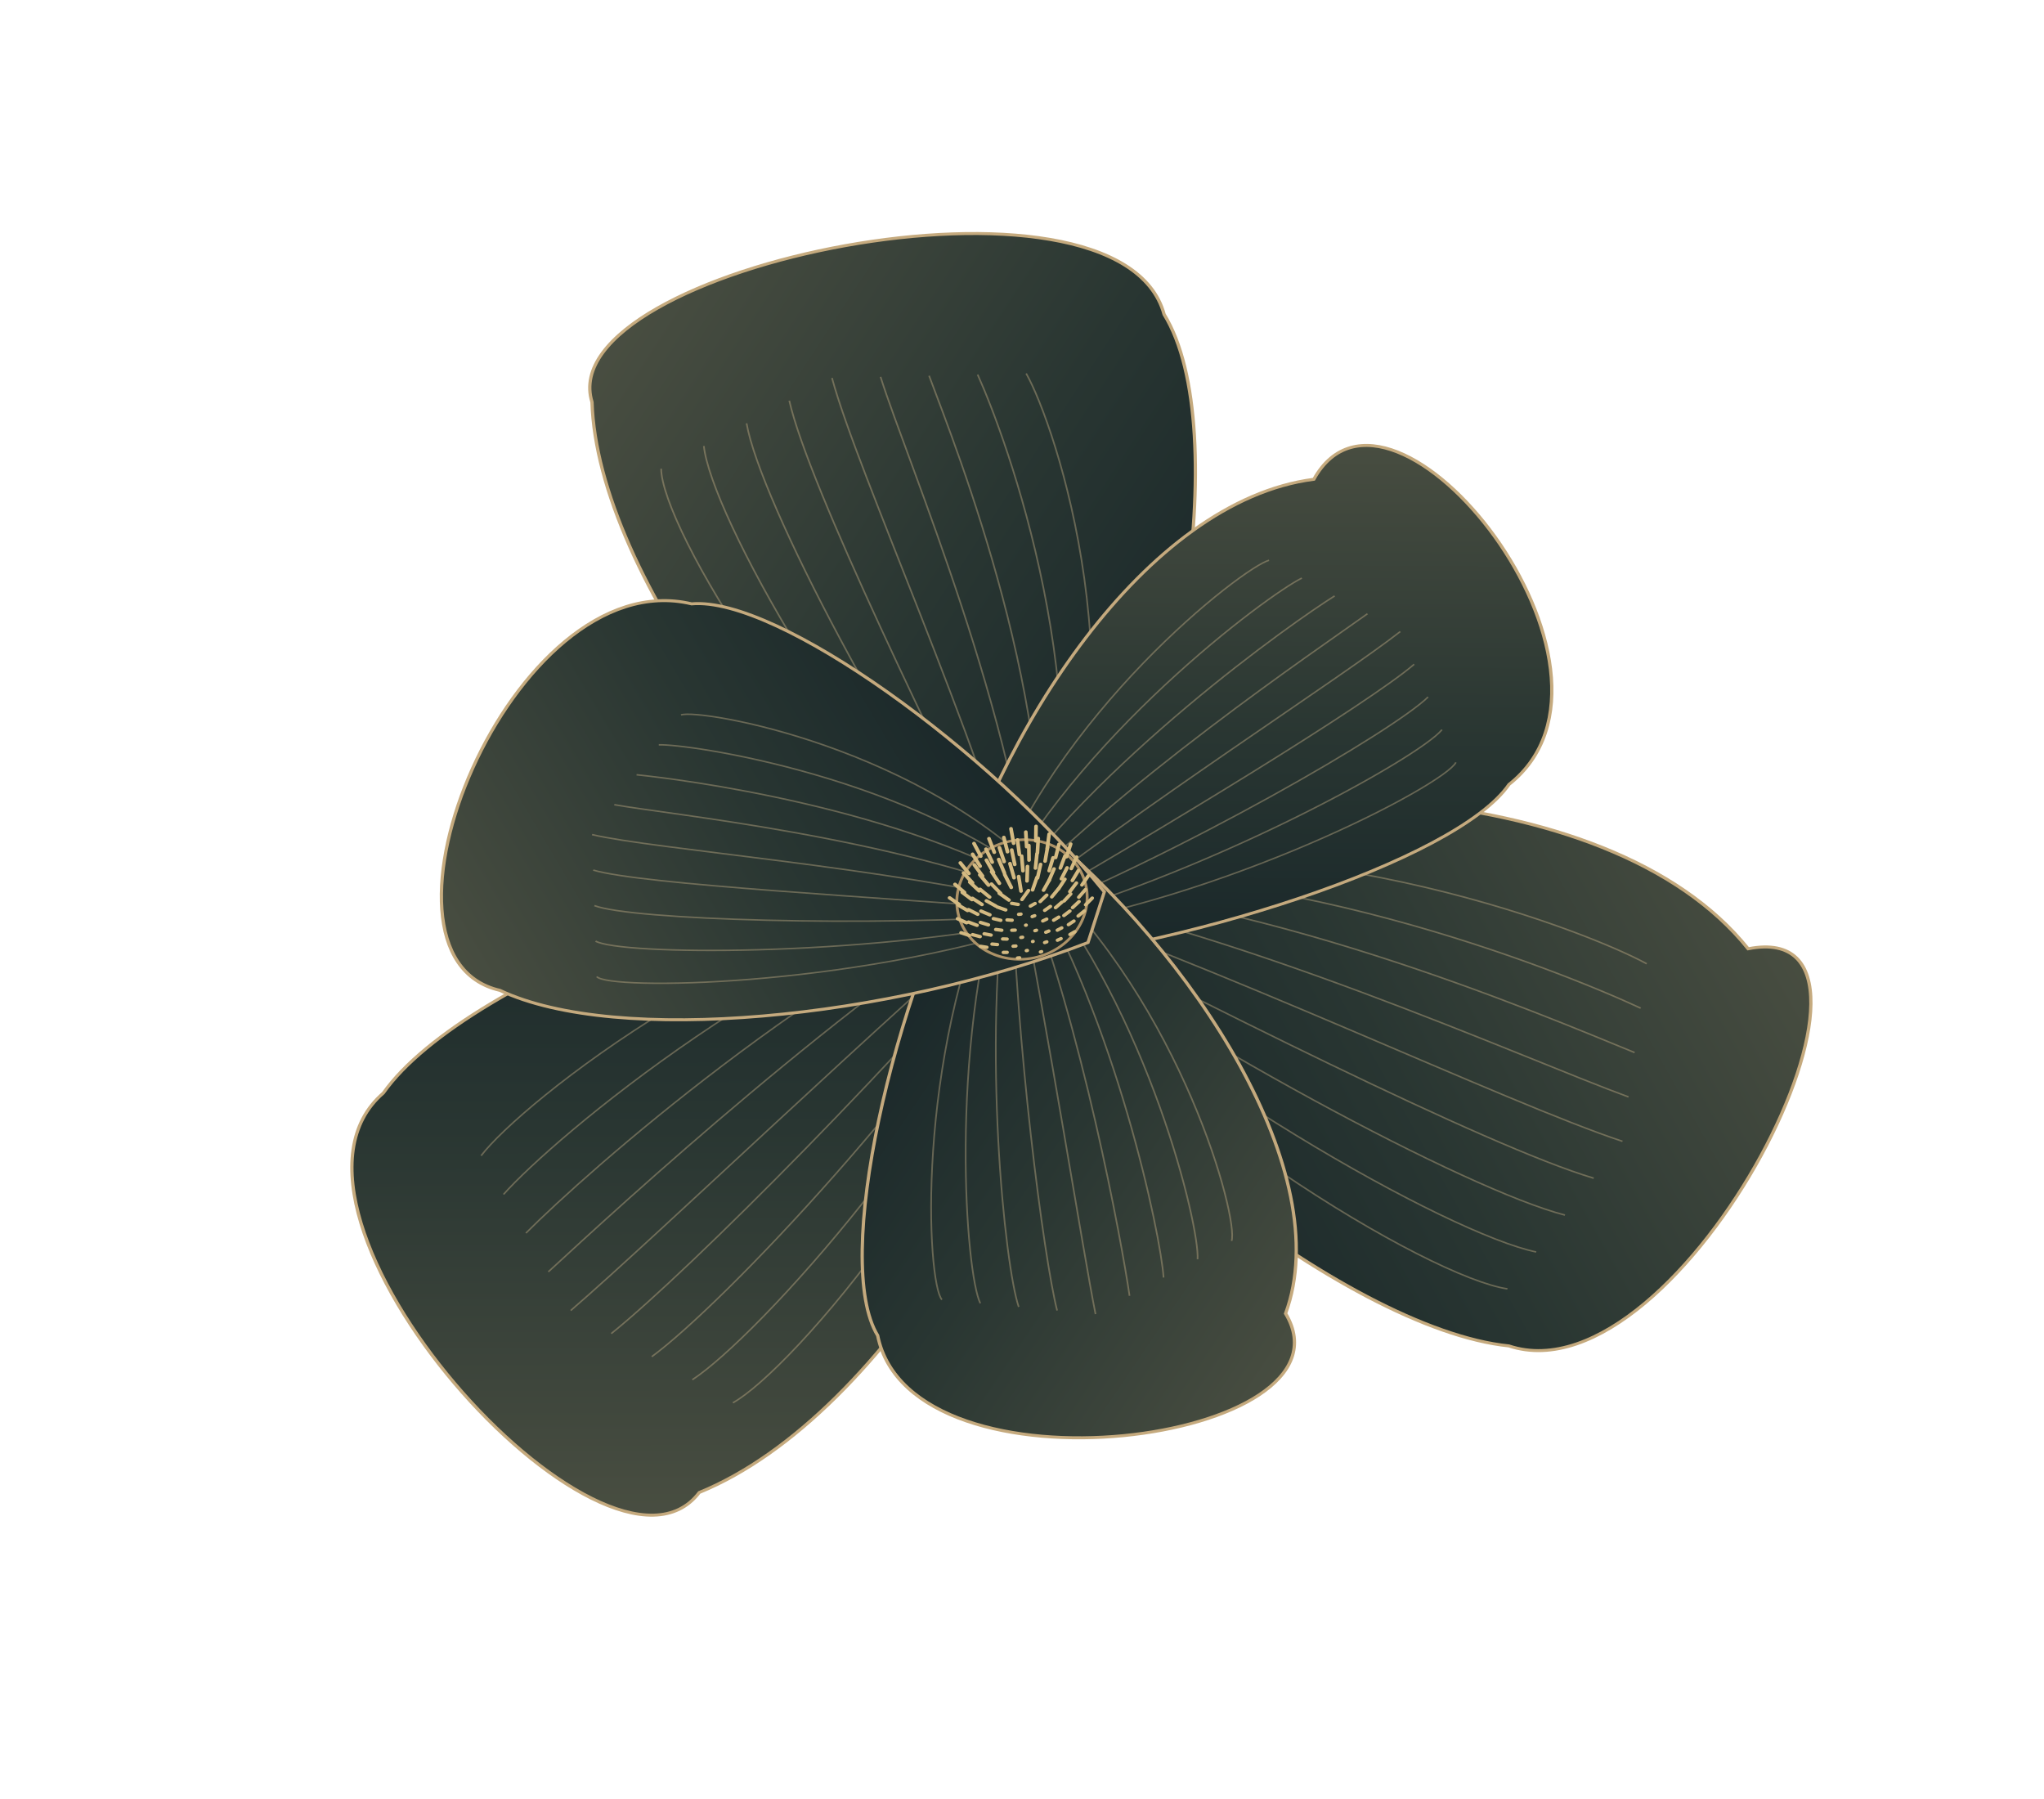
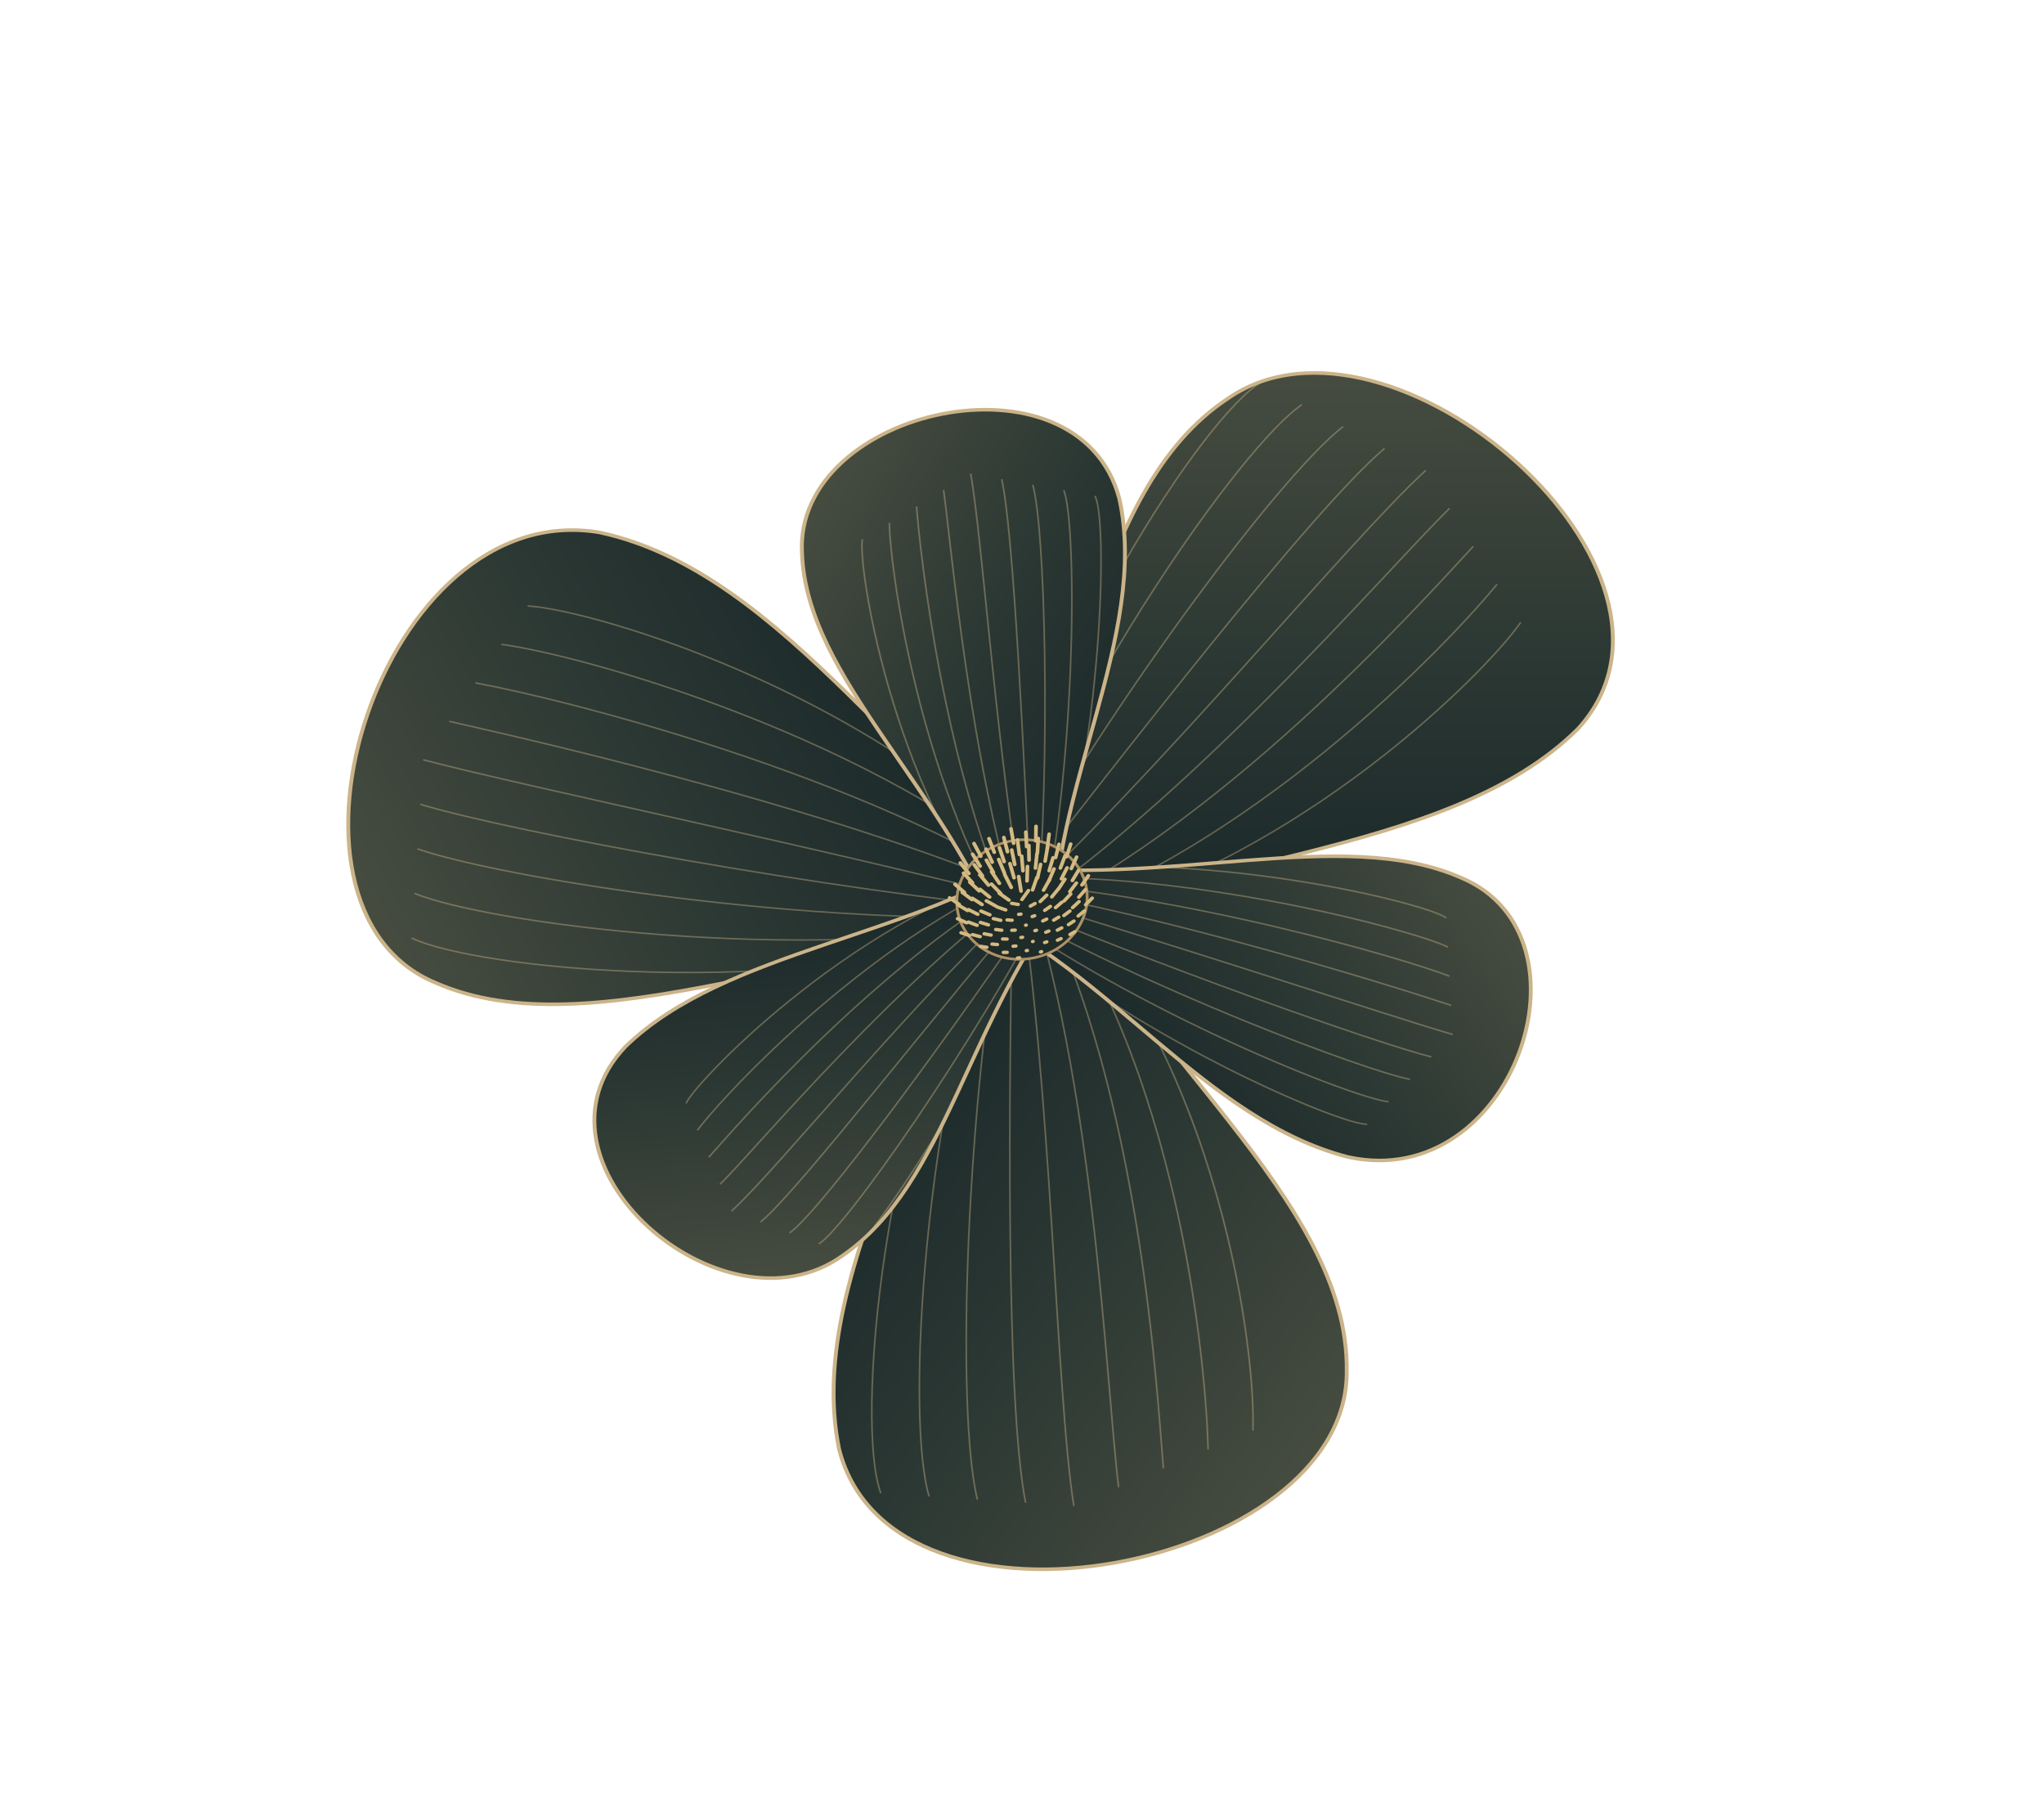
<svg xmlns="http://www.w3.org/2000/svg" viewBox="0 18 500 440" fill="none">
  <defs>
    <linearGradient id="petal" x1="0" y1="0" x2=".7" y2="1">
      <stop stop-color="#4d5143" />
      <stop offset=".55" stop-color="#293632" />
      <stop offset="1" stop-color="#152327" />
    </linearGradient>
  </defs>
  <g transform="translate(250 238) rotate(-12) scale(1 .91)">
-     <g transform="rotate(-2.877)">
-       <path d="M-7 19C-49.7 -29.969 -79.52 -113.215 -69.727 -158.492C-71 -196.492 71 -188.492 71 -142.492C80.23 -108.22 46.15 -24.974 7 19Z" fill="url(#petal)" stroke="#c5aa7e" stroke-width=".8" />
-       <path d="M-5 7C-42.6 -46.618 -61.207 -121.539 -57.657 -136.492" stroke="#cdb68b" stroke-width=".4" opacity=".4" />
-       <path d="M-3.75 7C-31.95 -46.618 -48.782 -121.539 -46.12 -139.492" stroke="#cdb68b" stroke-width=".4" opacity=".4" />
-       <path d="M-2.5 7C-21.3 -46.618 -36.357 -121.539 -34.582 -142.492" stroke="#cdb68b" stroke-width=".4" opacity=".4" />
-       <path d="M-1.25 7C-10.65 -46.618 -23.932 -121.539 -23.044 -145.492" stroke="#cdb68b" stroke-width=".4" opacity=".4" />
-       <path d="M0 7C0 -46.618 -11.507 -121.539 -11.507 -148.492" stroke="#cdb68b" stroke-width=".4" opacity=".4" />
-       <path d="M1.25 7C10.65 -46.618 0.918 -121.539 0.03 -145.492" stroke="#cdb68b" stroke-width=".4" opacity=".4" />
-       <path d="M2.5 7C21.3 -46.618 13.343 -121.539 11.568 -142.492" stroke="#cdb68b" stroke-width=".4" opacity=".4" />
-       <path d="M3.75 7C31.95 -46.618 25.768 -121.539 23.106 -139.492" stroke="#cdb68b" stroke-width=".4" opacity=".4" />
-       <path d="M5 7C42.6 -46.618 38.193 -121.539 34.643 -136.492" stroke="#cdb68b" stroke-width=".4" opacity=".4" />
-     </g>
-     <g transform="rotate(122.695)">
-       <path d="M-7 19C-49.7 -32.586 -79.52 -123.102 -47.441 -173.033C-71 -211.033 71 -203.033 71 -157.033C80.23 -117.671 46.15 -27.155 7 19Z" fill="url(#petal)" stroke="#c5aa7e" stroke-width=".8" />
-       <path d="M-5 7C-42.6 -50.689 -38.921 -132.154 -35.371 -151.033" stroke="#cdb68b" stroke-width=".4" opacity=".4" />
-       <path d="M-3.75 7C-31.95 -50.689 -26.496 -132.154 -23.834 -154.033" stroke="#cdb68b" stroke-width=".4" opacity=".4" />
-       <path d="M-2.5 7C-21.3 -50.689 -14.071 -132.154 -12.296 -157.033" stroke="#cdb68b" stroke-width=".4" opacity=".4" />
-       <path d="M-1.25 7C-10.65 -50.689 -1.646 -132.154 -0.758 -160.033" stroke="#cdb68b" stroke-width=".4" opacity=".4" />
-       <path d="M0 7C0 -50.689 10.779 -132.154 10.779 -163.033" stroke="#cdb68b" stroke-width=".4" opacity=".4" />
-       <path d="M1.25 7C10.65 -50.689 23.204 -132.154 22.316 -160.033" stroke="#cdb68b" stroke-width=".4" opacity=".4" />
-       <path d="M2.5 7C21.3 -50.689 35.629 -132.154 33.854 -157.033" stroke="#cdb68b" stroke-width=".4" opacity=".4" />
-       <path d="M3.75 7C31.95 -50.689 48.054 -132.154 45.392 -154.033" stroke="#cdb68b" stroke-width=".4" opacity=".4" />
-       <path d="M5 7C42.6 -50.689 60.479 -132.154 56.929 -151.033" stroke="#cdb68b" stroke-width=".4" opacity=".4" />
-     </g>
-     <g transform="rotate(238.906)">
-       <path d="M-7 19C-49.7 -30.806 -79.52 -116.379 -62.595 -163.145C-71 -201.145 71 -193.145 71 -147.145C80.23 -111.244 46.15 -25.672 7 19Z" fill="url(#petal)" stroke="#c5aa7e" stroke-width=".8" />
-       <path d="M-5 7C-42.6 -47.921 -54.075 -124.936 -50.525 -141.145" stroke="#cdb68b" stroke-width=".4" opacity=".4" />
-       <path d="M-3.75 7C-31.95 -47.921 -41.65 -124.936 -38.988 -144.145" stroke="#cdb68b" stroke-width=".4" opacity=".4" />
-       <path d="M-2.5 7C-21.3 -47.921 -29.225 -124.936 -27.45 -147.145" stroke="#cdb68b" stroke-width=".4" opacity=".4" />
-       <path d="M-1.25 7C-10.65 -47.921 -16.8 -124.936 -15.912 -150.145" stroke="#cdb68b" stroke-width=".4" opacity=".4" />
-       <path d="M0 7C0 -47.921 -4.375 -124.936 -4.375 -153.145" stroke="#cdb68b" stroke-width=".4" opacity=".4" />
-       <path d="M1.25 7C10.65 -47.921 8.05 -124.936 7.162 -150.145" stroke="#cdb68b" stroke-width=".4" opacity=".4" />
-       <path d="M2.5 7C21.3 -47.921 20.475 -124.936 18.7 -147.145" stroke="#cdb68b" stroke-width=".4" opacity=".4" />
-       <path d="M3.75 7C31.95 -47.921 32.9 -124.936 30.238 -144.145" stroke="#cdb68b" stroke-width=".4" opacity=".4" />
-       <path d="M5 7C42.6 -47.921 45.325 -124.936 41.775 -141.145" stroke="#cdb68b" stroke-width=".4" opacity=".4" />
-     </g>
-     <g transform="rotate(61.56)">
-       <path d="M-7 19C-38.932 -23.948 -62.291 -90.469 -39.366 -125.042C-55.617 -163.042 55.617 -155.042 55.617 -109.042C62.847 -86.477 36.151 -19.956 7 19Z" fill="url(#petal)" stroke="#c5aa7e" stroke-width=".8" />
-       <path d="M-5 7C-33.37 -37.252 -32.692 -97.121 -29.911 -103.042" stroke="#cdb68b" stroke-width=".4" opacity=".4" />
-       <path d="M-3.75 7C-25.028 -37.252 -22.959 -97.121 -20.873 -106.042" stroke="#cdb68b" stroke-width=".4" opacity=".4" />
-       <path d="M-2.5 7C-16.685 -37.252 -13.226 -97.121 -11.836 -109.042" stroke="#cdb68b" stroke-width=".4" opacity=".4" />
-       <path d="M-1.25 7C-8.343 -37.252 -3.493 -97.121 -2.798 -112.042" stroke="#cdb68b" stroke-width=".4" opacity=".4" />
-       <path d="M0 7C0 -37.252 6.24 -97.121 6.24 -115.042" stroke="#cdb68b" stroke-width=".4" opacity=".4" />
-       <path d="M1.25 7C8.343 -37.252 15.973 -97.121 15.278 -112.042" stroke="#cdb68b" stroke-width=".4" opacity=".4" />
-       <path d="M2.5 7C16.685 -37.252 25.706 -97.121 24.316 -109.042" stroke="#cdb68b" stroke-width=".4" opacity=".4" />
-       <path d="M3.75 7C25.028 -37.252 35.439 -97.121 33.353 -106.042" stroke="#cdb68b" stroke-width=".4" opacity=".4" />
-       <path d="M5 7C33.37 -37.252 45.172 -97.121 42.391 -103.042" stroke="#cdb68b" stroke-width=".4" opacity=".4" />
-     </g>
-     <g transform="rotate(180.584)">
-       <path d="M-7 19C-38.932 -23.605 -62.291 -89.174 -43.272 -123.138C-55.617 -161.138 55.617 -153.138 55.617 -107.138C62.847 -85.24 36.151 -19.671 7 19Z" fill="url(#petal)" stroke="#c5aa7e" stroke-width=".8" />
-       <path d="M-5 7C-33.37 -36.719 -36.598 -95.731 -33.817 -101.138" stroke="#cdb68b" stroke-width=".4" opacity=".4" />
-       <path d="M-3.75 7C-25.028 -36.719 -26.865 -95.731 -24.779 -104.138" stroke="#cdb68b" stroke-width=".4" opacity=".4" />
-       <path d="M-2.5 7C-16.685 -36.719 -17.132 -95.731 -15.742 -107.138" stroke="#cdb68b" stroke-width=".4" opacity=".4" />
-       <path d="M-1.25 7C-8.343 -36.719 -7.399 -95.731 -6.704 -110.138" stroke="#cdb68b" stroke-width=".4" opacity=".4" />
-       <path d="M0 7C0 -36.719 2.334 -95.731 2.334 -113.138" stroke="#cdb68b" stroke-width=".4" opacity=".4" />
-       <path d="M1.25 7C8.343 -36.719 12.067 -95.731 11.372 -110.138" stroke="#cdb68b" stroke-width=".4" opacity=".4" />
-       <path d="M2.5 7C16.685 -36.719 21.8 -95.731 20.41 -107.138" stroke="#cdb68b" stroke-width=".4" opacity=".4" />
-       <path d="M3.75 7C25.028 -36.719 31.533 -95.731 29.447 -104.138" stroke="#cdb68b" stroke-width=".4" opacity=".4" />
-       <path d="M5 7C33.37 -36.719 41.266 -95.731 38.485 -101.138" stroke="#cdb68b" stroke-width=".4" opacity=".4" />
-     </g>
-     <g transform="rotate(297.58)">
-       <path d="M-7 19C-38.932 -22.551 -62.291 -85.191 -55.285 -117.281C-55.617 -155.281 55.617 -147.281 55.617 -101.281C62.847 -81.433 36.151 -18.792 7 19Z" fill="url(#petal)" stroke="#c5aa7e" stroke-width=".8" />
-       <path d="M-5 7C-33.37 -35.079 -48.611 -91.455 -45.83 -95.281" stroke="#cdb68b" stroke-width=".4" opacity=".4" />
-       <path d="M-3.75 7C-25.028 -35.079 -38.878 -91.455 -36.792 -98.281" stroke="#cdb68b" stroke-width=".4" opacity=".4" />
-       <path d="M-2.5 7C-16.685 -35.079 -29.145 -91.455 -27.755 -101.281" stroke="#cdb68b" stroke-width=".4" opacity=".4" />
-       <path d="M-1.25 7C-8.343 -35.079 -19.412 -91.455 -18.717 -104.281" stroke="#cdb68b" stroke-width=".4" opacity=".4" />
-       <path d="M0 7C0 -35.079 -9.679 -91.455 -9.679 -107.281" stroke="#cdb68b" stroke-width=".4" opacity=".4" />
-       <path d="M1.25 7C8.343 -35.079 0.054 -91.455 -0.641 -104.281" stroke="#cdb68b" stroke-width=".4" opacity=".4" />
-       <path d="M2.5 7C16.685 -35.079 9.787 -91.455 8.397 -101.281" stroke="#cdb68b" stroke-width=".4" opacity=".4" />
-       <path d="M3.75 7C25.028 -35.079 19.52 -91.455 17.434 -98.281" stroke="#cdb68b" stroke-width=".4" opacity=".4" />
-       <path d="M5 7C33.37 -35.079 29.253 -91.455 26.472 -95.281" stroke="#cdb68b" stroke-width=".4" opacity=".4" />
+     <g transform="rotate(57.123)">
+       <defs>
+         <clipPath id="petal-0-0">
+           <path d="M-6 12C-21.3 -41.623 -67.45 -86.576 -60.35 -128.199C-53.25 -176.482 60.35 -179.811 65.32 -126.534C67.45 -79.916 17.75 -33.298 6 12Z" />
+         </clipPath>
+       </defs>
+       <path d="M-6 12C-21.3 -41.623 -67.45 -86.576 -60.35 -128.199C-53.25 -176.482 60.35 -179.811 65.32 -126.534C67.45 -79.916 17.75 -33.298 6 12Z" fill="url(#petal)" stroke="#cbb489" stroke-width=".95" />
+       <g clip-path="url(#petal-0-0)">
+         <path d="M-5 7C-42.6 -46.618 -61.207 -121.539 -57.657 -136.492" stroke="#cdb68b" stroke-width=".4" opacity=".4" />
+         <path d="M-3.75 7C-31.95 -46.618 -48.782 -121.539 -46.12 -139.492" stroke="#cdb68b" stroke-width=".4" opacity=".4" />
+         <path d="M-2.5 7C-21.3 -46.618 -36.357 -121.539 -34.582 -142.492" stroke="#cdb68b" stroke-width=".4" opacity=".4" />
+         <path d="M-1.25 7C-10.65 -46.618 -23.932 -121.539 -23.044 -145.492" stroke="#cdb68b" stroke-width=".4" opacity=".4" />
+         <path d="M0 7C0 -46.618 -11.507 -121.539 -11.507 -148.492" stroke="#cdb68b" stroke-width=".4" opacity=".4" />
+         <path d="M1.25 7C10.65 -46.618 0.918 -121.539 0.03 -145.492" stroke="#cdb68b" stroke-width=".4" opacity=".4" />
+         <path d="M2.5 7C21.3 -46.618 13.343 -121.539 11.568 -142.492" stroke="#cdb68b" stroke-width=".4" opacity=".4" />
+         <path d="M3.75 7C31.95 -46.618 25.768 -121.539 23.106 -139.492" stroke="#cdb68b" stroke-width=".4" opacity=".4" />
+         <path d="M5 7C42.6 -46.618 38.193 -121.539 34.643 -136.492" stroke="#cdb68b" stroke-width=".4" opacity=".4" />
+       </g>
+     </g>
+     <g transform="rotate(182.695)">
+       <defs>
+         <clipPath id="petal-0-1">
+           <path d="M-6 12C-21.3 -45.258 -67.45 -94.137 -60.35 -139.395C-53.25 -191.895 60.35 -195.516 65.32 -137.585C67.45 -86.896 17.75 -36.207 6 12Z" />
+         </clipPath>
+       </defs>
+       <path d="M-6 12C-21.3 -45.258 -67.45 -94.137 -60.35 -139.395C-53.25 -191.895 60.35 -195.516 65.32 -137.585C67.45 -86.896 17.75 -36.207 6 12Z" fill="url(#petal)" stroke="#cbb489" stroke-width=".95" />
+       <g clip-path="url(#petal-0-1)">
+         <path d="M-5 7C-42.6 -50.689 -38.921 -132.154 -35.371 -151.033" stroke="#cdb68b" stroke-width=".4" opacity=".4" />
+         <path d="M-3.75 7C-31.95 -50.689 -26.496 -132.154 -23.834 -154.033" stroke="#cdb68b" stroke-width=".4" opacity=".4" />
+         <path d="M-2.5 7C-21.3 -50.689 -14.071 -132.154 -12.296 -157.033" stroke="#cdb68b" stroke-width=".4" opacity=".4" />
+         <path d="M-1.25 7C-10.65 -50.689 -1.646 -132.154 -0.758 -160.033" stroke="#cdb68b" stroke-width=".4" opacity=".4" />
+         <path d="M0 7C0 -50.689 10.779 -132.154 10.779 -163.033" stroke="#cdb68b" stroke-width=".4" opacity=".4" />
+         <path d="M1.25 7C10.65 -50.689 23.204 -132.154 22.316 -160.033" stroke="#cdb68b" stroke-width=".4" opacity=".4" />
+         <path d="M2.5 7C21.3 -50.689 35.629 -132.154 33.854 -157.033" stroke="#cdb68b" stroke-width=".4" opacity=".4" />
+         <path d="M3.75 7C31.95 -50.689 48.054 -132.154 45.392 -154.033" stroke="#cdb68b" stroke-width=".4" opacity=".4" />
+         <path d="M5 7C42.6 -50.689 60.479 -132.154 56.929 -151.033" stroke="#cdb68b" stroke-width=".4" opacity=".4" />
+       </g>
+     </g>
+     <g transform="rotate(298.906)">
+       <defs>
+         <clipPath id="petal-0-2">
+           <path d="M-6 12C-21.3 -42.786 -67.45 -88.995 -60.35 -131.782C-53.25 -181.414 60.35 -184.837 65.32 -130.07C67.45 -82.15 17.75 -34.229 6 12Z" />
+         </clipPath>
+       </defs>
+       <path d="M-6 12C-21.3 -42.786 -67.45 -88.995 -60.35 -131.782C-53.25 -181.414 60.35 -184.837 65.32 -130.07C67.45 -82.15 17.75 -34.229 6 12Z" fill="url(#petal)" stroke="#cbb489" stroke-width=".95" />
+       <g clip-path="url(#petal-0-2)">
+         <path d="M-5 7C-42.6 -47.921 -54.075 -124.936 -50.525 -141.145" stroke="#cdb68b" stroke-width=".4" opacity=".4" />
+         <path d="M-3.75 7C-31.95 -47.921 -41.65 -124.936 -38.988 -144.145" stroke="#cdb68b" stroke-width=".4" opacity=".4" />
+         <path d="M-2.5 7C-21.3 -47.921 -29.225 -124.936 -27.45 -147.145" stroke="#cdb68b" stroke-width=".4" opacity=".4" />
+         <path d="M-1.25 7C-10.65 -47.921 -16.8 -124.936 -15.912 -150.145" stroke="#cdb68b" stroke-width=".4" opacity=".4" />
+         <path d="M0 7C0 -47.921 -4.375 -124.936 -4.375 -153.145" stroke="#cdb68b" stroke-width=".4" opacity=".4" />
+         <path d="M1.25 7C10.65 -47.921 8.05 -124.936 7.162 -150.145" stroke="#cdb68b" stroke-width=".4" opacity=".4" />
+         <path d="M2.5 7C21.3 -47.921 20.475 -124.936 18.7 -147.145" stroke="#cdb68b" stroke-width=".4" opacity=".4" />
+         <path d="M3.75 7C31.95 -47.921 32.9 -124.936 30.238 -144.145" stroke="#cdb68b" stroke-width=".4" opacity=".4" />
+         <path d="M5 7C42.6 -47.921 45.325 -124.936 41.775 -141.145" stroke="#cdb68b" stroke-width=".4" opacity=".4" />
+       </g>
+     </g>
+     <g transform="rotate(1.56)">
+       <defs>
+         <clipPath id="petal-1-0">
+           <path d="M-6 12C-13.348 -33.261 -42.268 -69.182 -37.819 -102.442C-33.37 -141.025 37.819 -143.685 40.934 -101.112C42.268 -63.86 11.123 -26.608 6 12Z" />
+         </clipPath>
+       </defs>
+       <path d="M-6 12C-13.348 -33.261 -42.268 -69.182 -37.819 -102.442C-33.37 -141.025 37.819 -143.685 40.934 -101.112C42.268 -63.86 11.123 -26.608 6 12Z" fill="url(#petal)" stroke="#cbb489" stroke-width=".95" />
+       <g clip-path="url(#petal-1-0)">
+         <path d="M-5 7C-26.696 -37.252 -24.905 -97.121 -22.68 -103.042" stroke="#cdb68b" stroke-width=".4" opacity=".4" />
+         <path d="M-3.75 7C-20.022 -37.252 -17.119 -97.121 -15.45 -106.042" stroke="#cdb68b" stroke-width=".4" opacity=".4" />
+         <path d="M-2.5 7C-13.348 -37.252 -9.333 -97.121 -8.22 -109.042" stroke="#cdb68b" stroke-width=".4" opacity=".4" />
+         <path d="M-1.25 7C-6.674 -37.252 -1.546 -97.121 -0.99 -112.042" stroke="#cdb68b" stroke-width=".4" opacity=".4" />
+         <path d="M0 7C0 -37.252 6.24 -97.121 6.24 -115.042" stroke="#cdb68b" stroke-width=".4" opacity=".4" />
+         <path d="M1.25 7C6.674 -37.252 14.026 -97.121 13.47 -112.042" stroke="#cdb68b" stroke-width=".4" opacity=".4" />
+         <path d="M2.5 7C13.348 -37.252 21.813 -97.121 20.7 -109.042" stroke="#cdb68b" stroke-width=".4" opacity=".4" />
+         <path d="M3.75 7C20.022 -37.252 29.599 -97.121 27.93 -106.042" stroke="#cdb68b" stroke-width=".4" opacity=".4" />
+         <path d="M5 7C26.696 -37.252 37.385 -97.121 35.16 -103.042" stroke="#cdb68b" stroke-width=".4" opacity=".4" />
+       </g>
+     </g>
+     <g transform="rotate(120.584)">
+       <defs>
+         <clipPath id="petal-1-1">
+           <path d="M-6 12C-13.348 -32.785 -42.268 -68.192 -37.819 -100.976C-33.37 -139.006 37.819 -141.629 40.934 -99.665C42.268 -62.946 11.123 -26.228 6 12Z" />
+         </clipPath>
+       </defs>
+       <path d="M-6 12C-13.348 -32.785 -42.268 -68.192 -37.819 -100.976C-33.37 -139.006 37.819 -141.629 40.934 -99.665C42.268 -62.946 11.123 -26.228 6 12Z" fill="url(#petal)" stroke="#cbb489" stroke-width=".95" />
+       <g clip-path="url(#petal-1-1)">
+         <path d="M-5 7C-26.696 -36.719 -28.811 -95.731 -26.586 -101.138" stroke="#cdb68b" stroke-width=".4" opacity=".4" />
+         <path d="M-3.75 7C-20.022 -36.719 -21.025 -95.731 -19.356 -104.138" stroke="#cdb68b" stroke-width=".4" opacity=".4" />
+         <path d="M-2.5 7C-13.348 -36.719 -13.239 -95.731 -12.126 -107.138" stroke="#cdb68b" stroke-width=".4" opacity=".4" />
+         <path d="M-1.25 7C-6.674 -36.719 -5.452 -95.731 -4.896 -110.138" stroke="#cdb68b" stroke-width=".4" opacity=".4" />
+         <path d="M0 7C0 -36.719 2.334 -95.731 2.334 -113.138" stroke="#cdb68b" stroke-width=".4" opacity=".4" />
+         <path d="M1.25 7C6.674 -36.719 10.12 -95.731 9.564 -110.138" stroke="#cdb68b" stroke-width=".4" opacity=".4" />
+         <path d="M2.5 7C13.348 -36.719 17.907 -95.731 16.794 -107.138" stroke="#cdb68b" stroke-width=".4" opacity=".4" />
+         <path d="M3.75 7C20.022 -36.719 25.693 -95.731 24.024 -104.138" stroke="#cdb68b" stroke-width=".4" opacity=".4" />
+         <path d="M5 7C26.696 -36.719 33.479 -95.731 31.254 -101.138" stroke="#cdb68b" stroke-width=".4" opacity=".4" />
+       </g>
+     </g>
+     <g transform="rotate(237.58)">
+       <defs>
+         <clipPath id="petal-1-2">
+           <path d="M-6 12C-13.348 -31.32 -42.268 -65.146 -37.819 -96.466C-33.37 -132.798 37.819 -135.303 40.934 -95.214C42.268 -60.135 11.123 -25.056 6 12Z" />
+         </clipPath>
+       </defs>
+       <path d="M-6 12C-13.348 -31.32 -42.268 -65.146 -37.819 -96.466C-33.37 -132.798 37.819 -135.303 40.934 -95.214C42.268 -60.135 11.123 -25.056 6 12Z" fill="url(#petal)" stroke="#cbb489" stroke-width=".95" />
+       <g clip-path="url(#petal-1-2)">
+         <path d="M-5 7C-26.696 -35.079 -40.824 -91.455 -38.599 -95.281" stroke="#cdb68b" stroke-width=".4" opacity=".4" />
+         <path d="M-3.75 7C-20.022 -35.079 -33.038 -91.455 -31.369 -98.281" stroke="#cdb68b" stroke-width=".4" opacity=".4" />
+         <path d="M-2.5 7C-13.348 -35.079 -25.252 -91.455 -24.139 -101.281" stroke="#cdb68b" stroke-width=".4" opacity=".4" />
+         <path d="M-1.25 7C-6.674 -35.079 -17.465 -91.455 -16.909 -104.281" stroke="#cdb68b" stroke-width=".4" opacity=".4" />
+         <path d="M0 7C0 -35.079 -9.679 -91.455 -9.679 -107.281" stroke="#cdb68b" stroke-width=".4" opacity=".4" />
+         <path d="M1.25 7C6.674 -35.079 -1.893 -91.455 -2.449 -104.281" stroke="#cdb68b" stroke-width=".4" opacity=".4" />
+         <path d="M2.5 7C13.348 -35.079 5.894 -91.455 4.781 -101.281" stroke="#cdb68b" stroke-width=".4" opacity=".4" />
+         <path d="M3.75 7C20.022 -35.079 13.68 -91.455 12.011 -98.281" stroke="#cdb68b" stroke-width=".4" opacity=".4" />
+         <path d="M5 7C26.696 -35.079 21.466 -91.455 19.241 -95.281" stroke="#cdb68b" stroke-width=".4" opacity=".4" />
+       </g>
    </g>
    <circle r="16" fill="#202c29" stroke="#ad9267" stroke-width=".7" />
    <path d="M0 0l2 -2" stroke="#d4ba82" stroke-width=".9" stroke-linecap="round" />
    <path d="M-1.18 1.081l-1.475 -0.649" stroke="#d4ba82" stroke-width=".9" stroke-linecap="round" />
    <path d="M0.198 -2.254l0.175 -3.992" stroke="#d4ba82" stroke-width=".9" stroke-linecap="round" />
    <path d="M1.686 2.199l1.217 -0.413" stroke="#d4ba82" stroke-width=".9" stroke-linecap="round" />
    <path d="M-3.151 -0.557l-1.969 -2.348" stroke="#d4ba82" stroke-width=".9" stroke-linecap="round" />
    <path d="M3.019 -1.92l1.688 -3.073" stroke="#d4ba82" stroke-width=".9" stroke-linecap="round" />
    <path d="M-1.017 3.785l-0.519 -0.069" stroke="#d4ba82" stroke-width=".9" stroke-linecap="round" />
    <path d="M-1.951 -3.757l-0.922 -3.775" stroke="#d4ba82" stroke-width=".9" stroke-linecap="round" />
    <path d="M4.251 1.552l1.879 -1.314" stroke="#d4ba82" stroke-width=".9" stroke-linecap="round" />
    <path d="M-4.437 1.831l-1.849 -1.237" stroke="#d4ba82" stroke-width=".9" stroke-linecap="round" />
    <path d="M2.144 -4.583l0.848 -3.811" stroke="#d4ba82" stroke-width=".9" stroke-linecap="round" />
    <path d="M1.588 5.063l0.599 -0.092" stroke="#d4ba82" stroke-width=".9" stroke-linecap="round" />
    <path d="M-4.795 -2.779l-1.73 -3.003" stroke="#d4ba82" stroke-width=".9" stroke-linecap="round" />
    <path d="M5.634 -1.239l1.953 -2.429" stroke="#d4ba82" stroke-width=".9" stroke-linecap="round" />
    <path d="M-3.443 4.897l-1.15 -0.364" stroke="#d4ba82" stroke-width=".9" stroke-linecap="round" />
    <path d="M-0.796 -6.145l-0.257 -3.983" stroke="#d4ba82" stroke-width=".9" stroke-linecap="round" />
    <path d="M4.894 4.124l1.529 -0.711" stroke="#d4ba82" stroke-width=".9" stroke-linecap="round" />
    <path d="M-6.591 0.273l-1.998 -1.917" stroke="#d4ba82" stroke-width=".9" stroke-linecap="round" />
    <path d="M4.812 -4.788l1.418 -3.411" stroke="#d4ba82" stroke-width=".9" stroke-linecap="round" />
    <path d="M-0.322 6.967l-0.092 -0.002" stroke="#d4ba82" stroke-width=".9" stroke-linecap="round" />
    <path d="M-4.585 -5.494l-1.281 -3.536" stroke="#d4ba82" stroke-width=".9" stroke-linecap="round" />
    <path d="M7.267 0.978l1.982 -1.733" stroke="#d4ba82" stroke-width=".9" stroke-linecap="round" />
    <path d="M-6.16 4.286l-1.642 -0.858" stroke="#d4ba82" stroke-width=".9" stroke-linecap="round" />
    <path d="M1.684 -7.486l0.439 -3.951" stroke="#d4ba82" stroke-width=".9" stroke-linecap="round" />
    <path d="M3.897 6.801l0.994 -0.265" stroke="#d4ba82" stroke-width=".9" stroke-linecap="round" />
    <path d="M-7.622 -2.431l-1.905 -2.608" stroke="#d4ba82" stroke-width=".9" stroke-linecap="round" />
    <path d="M7.406 -3.422l1.816 -2.839" stroke="#d4ba82" stroke-width=".9" stroke-linecap="round" />
    <path d="M-3.21 7.669l-0.772 -0.155" stroke="#d4ba82" stroke-width=".9" stroke-linecap="round" />
    <path d="M-2.866 -7.967l-0.677 -3.882" stroke="#d4ba82" stroke-width=".9" stroke-linecap="round" />
    <path d="M7.627 4.009l1.77 -1.07" stroke="#d4ba82" stroke-width=".9" stroke-linecap="round" />
    <path d="M-8.474 2.234l-1.934 -1.49" stroke="#d4ba82" stroke-width=".9" stroke-linecap="round" />
    <path d="M4.818 -7.493l1.082 -3.682" stroke="#d4ba82" stroke-width=".9" stroke-linecap="round" />
    <path d="M1.533 8.92l0.339 -0.029" stroke="#d4ba82" stroke-width=".9" stroke-linecap="round" />
    <path d="M-7.267 -5.628l-1.581 -3.225" stroke="#d4ba82" stroke-width=".9" stroke-linecap="round" />
    <path d="M9.298 -0.77l1.993 -2.165" stroke="#d4ba82" stroke-width=".9" stroke-linecap="round" />
    <path d="M-6.428 6.949l-1.358 -0.532" stroke="#d4ba82" stroke-width=".9" stroke-linecap="round" />
    <path d="M0.047 -9.6l0.01 -4" stroke="#d4ba82" stroke-width=".9" stroke-linecap="round" />
    <path d="M6.539 7.208l1.344 -0.519" stroke="#d4ba82" stroke-width=".9" stroke-linecap="round" />
    <path d="M-9.821 -0.91l-1.991 -2.185" stroke="#d4ba82" stroke-width=".9" stroke-linecap="round" />
    <path d="M7.959 -6.041l1.593 -3.209" stroke="#d4ba82" stroke-width=".9" stroke-linecap="round" />
    <path d="M-1.811 9.956l-0.358 -0.032" stroke="#d4ba82" stroke-width=".9" stroke-linecap="round" />
    <path d="M-5.457 -8.671l-1.065 -3.693" stroke="#d4ba82" stroke-width=".9" stroke-linecap="round" />
    <path d="M10 2.741l1.929 -1.471" stroke="#d4ba82" stroke-width=".9" stroke-linecap="round" />
    <path d="M-9.334 4.79l-1.779 -1.087" stroke="#d4ba82" stroke-width=".9" stroke-linecap="round" />
    <path d="M3.689 -9.951l0.695 -3.875" stroke="#d4ba82" stroke-width=".9" stroke-linecap="round" />
    <path d="M4.047 9.941l0.754 -0.148" stroke="#d4ba82" stroke-width=".9" stroke-linecap="round" />
    <path d="M-9.806 -4.647l-1.807 -2.856" stroke="#d4ba82" stroke-width=".9" stroke-linecap="round" />
    <path d="M10.482 -3.232l1.911 -2.589" stroke="#d4ba82" stroke-width=".9" stroke-linecap="round" />
    <path d="M-5.605 9.564l-1.011 -0.274" stroke="#d4ba82" stroke-width=".9" stroke-linecap="round" />
    <path d="M-2.352 -10.95l-0.42 -3.955" stroke="#d4ba82" stroke-width=".9" stroke-linecap="round" />
    <path d="M9.224 6.552l1.631 -0.842" stroke="#d4ba82" stroke-width=".9" stroke-linecap="round" />
    <path d="M-11.339 1.413l-1.985 -1.753" stroke="#d4ba82" stroke-width=".9" stroke-linecap="round" />
    <path d="M7.478 -8.786l1.296 -3.523" stroke="#d4ba82" stroke-width=".9" stroke-linecap="round" />
    <path d="M0.425 11.64l0.073 -0.001" stroke="#d4ba82" stroke-width=".9" stroke-linecap="round" />
    <path d="M-8.253 -8.374l-1.404 -3.425" stroke="#d4ba82" stroke-width=".9" stroke-linecap="round" />
    <path d="M11.85 0.606l1.997 -1.898" stroke="#d4ba82" stroke-width=".9" stroke-linecap="round" />
    <path d="M-9.23 7.627l-1.542 -0.726" stroke="#d4ba82" stroke-width=".9" stroke-linecap="round" />
    <path d="M1.669 -11.964l0.276 -3.981" stroke="#d4ba82" stroke-width=".9" stroke-linecap="round" />
    <path d="M6.911 10.036l1.134 -0.353" stroke="#d4ba82" stroke-width=".9" stroke-linecap="round" />
    <path d="M-11.977 -2.756l-1.949 -2.448" stroke="#d4ba82" stroke-width=".9" stroke-linecap="round" />
    <path d="M10.783 -6.109l1.74 -2.986" stroke="#d4ba82" stroke-width=".9" stroke-linecap="round" />
    <path d="M-3.856 11.887l-0.617 -0.098" stroke="#d4ba82" stroke-width=".9" stroke-linecap="round" />
    <path d="M-5.228 -11.462l-0.83 -3.82" stroke="#d4ba82" stroke-width=".9" stroke-linecap="round" />
    <path d="M11.691 4.96l1.841 -1.219" stroke="#d4ba82" stroke-width=".9" stroke-linecap="round" />
    <path d="M-12.066 4.274l-1.885 -1.332" stroke="#d4ba82" stroke-width=".9" stroke-linecap="round" />
    <path d="M6.057 -11.389l0.939 -3.766" stroke="#d4ba82" stroke-width=".9" stroke-linecap="round" />
    <path d="M3.252 12.585l0.5 -0.064" stroke="#d4ba82" stroke-width=".9" stroke-linecap="round" />
    <path d="M-10.981 -7.137l-1.677 -3.09" stroke="#d4ba82" stroke-width=".9" stroke-linecap="round" />
    <path d="M13.014 -2.171l1.973 -2.329" stroke="#d4ba82" stroke-width=".9" stroke-linecap="round" />
    <path d="M-8.189 10.468l-1.232 -0.425" stroke="#d4ba82" stroke-width=".9" stroke-linecap="round" />
    <path d="M-1.04 -13.346l-0.155 -3.994" stroke="#d4ba82" stroke-width=".9" stroke-linecap="round" />
    <path d="M9.852 9.203l1.462 -0.635" stroke="#d4ba82" stroke-width=".9" stroke-linecap="round" />
    <path d="M-13.576 -0.132l-2 -2.019" stroke="#d4ba82" stroke-width=".9" stroke-linecap="round" />
    <path d="M10.17 -9.136l1.488 -3.337" stroke="#d4ba82" stroke-width=".9" stroke-linecap="round" />
    <path d="M-1.337 13.699l-0.194 -0.009" stroke="#d4ba82" stroke-width=".9" stroke-linecap="round" />
    <path d="M-8.323 -11.078l-1.201 -3.599" stroke="#d4ba82" stroke-width=".9" stroke-linecap="round" />
    <path d="M13.711 2.563l1.966 -1.632" stroke="#d4ba82" stroke-width=".9" stroke-linecap="round" />
    <path d="M-11.919 7.42l-1.698 -0.943" stroke="#d4ba82" stroke-width=".9" stroke-linecap="round" />
    <path d="M3.801 -13.61l0.538 -3.926" stroke="#d4ba82" stroke-width=".9" stroke-linecap="round" />
    <path d="M6.431 12.684l0.904 -0.216" stroke="#d4ba82" stroke-width=".9" stroke-linecap="round" />
    <path d="M-13.394 -5.04l-1.872 -2.704" stroke="#d4ba82" stroke-width=".9" stroke-linecap="round" />
    <path d="M13.363 -5.365l1.856 -2.745" stroke="#d4ba82" stroke-width=".9" stroke-linecap="round" />
    <path d="M-6.268 13.062l-0.865 -0.197" stroke="#d4ba82" stroke-width=".9" stroke-linecap="round" />
    <path d="M-4.227 -13.95l-0.58 -3.914" stroke="#d4ba82" stroke-width=".9" stroke-linecap="round" />
    <path d="M12.615 7.476l1.721 -0.98" stroke="#d4ba82" stroke-width=".9" stroke-linecap="round" />
    <path d="M-14.437 3.027l-1.957 -1.59" stroke="#d4ba82" stroke-width=".9" stroke-linecap="round" />
    <path d="M8.651 -12.055l1.166 -3.625" stroke="#d4ba82" stroke-width=".9" stroke-linecap="round" />
    <path d="M1.774 14.818l0.238 -0.014" stroke="#d4ba82" stroke-width=".9" stroke-linecap="round" />
    <path d="M-11.382 -9.784l-1.517 -3.304" stroke="#d4ba82" stroke-width=".9" stroke-linecap="round" />
    <path d="M15.087 -0.477l1.999 -2.063" stroke="#d4ba82" stroke-width=".9" stroke-linecap="round" />
    <path d="M-10.863 10.602l-1.431 -0.603" stroke="#d4ba82" stroke-width=".9" stroke-linecap="round" />
    <path d="M0.853 -15.239l0.112 -3.997" stroke="#d4ba82" stroke-width=".9" stroke-linecap="round" />
    <path d="M9.718 11.878l1.266 -0.452" stroke="#d4ba82" stroke-width=".9" stroke-linecap="round" />
    <path d="M-15.271 -2.206l-1.979 -2.286" stroke="#d4ba82" stroke-width=".9" stroke-linecap="round" />
    <path d="M12.819 -8.735l1.653 -3.126" stroke="#d4ba82" stroke-width=".9" stroke-linecap="round" />
    <path d="M-3.571 15.181l-0.458 -0.053" stroke="#d4ba82" stroke-width=".9" stroke-linecap="round" />
    <path d="M-7.661 -13.677l-0.977 -3.745" stroke="#d4ba82" stroke-width=".9" stroke-linecap="round" />
    <path d="M14.965 4.935l1.899 -1.374" stroke="#d4ba82" stroke-width=".9" stroke-linecap="round" />
    <path d="M-14.443 6.503l-1.824 -1.179" stroke="#d4ba82" stroke-width=".9" stroke-linecap="round" />
    <path d="M6.289 -14.625l0.79 -3.837" stroke="#d4ba82" stroke-width=".9" stroke-linecap="round" />
  </g>
</svg>
